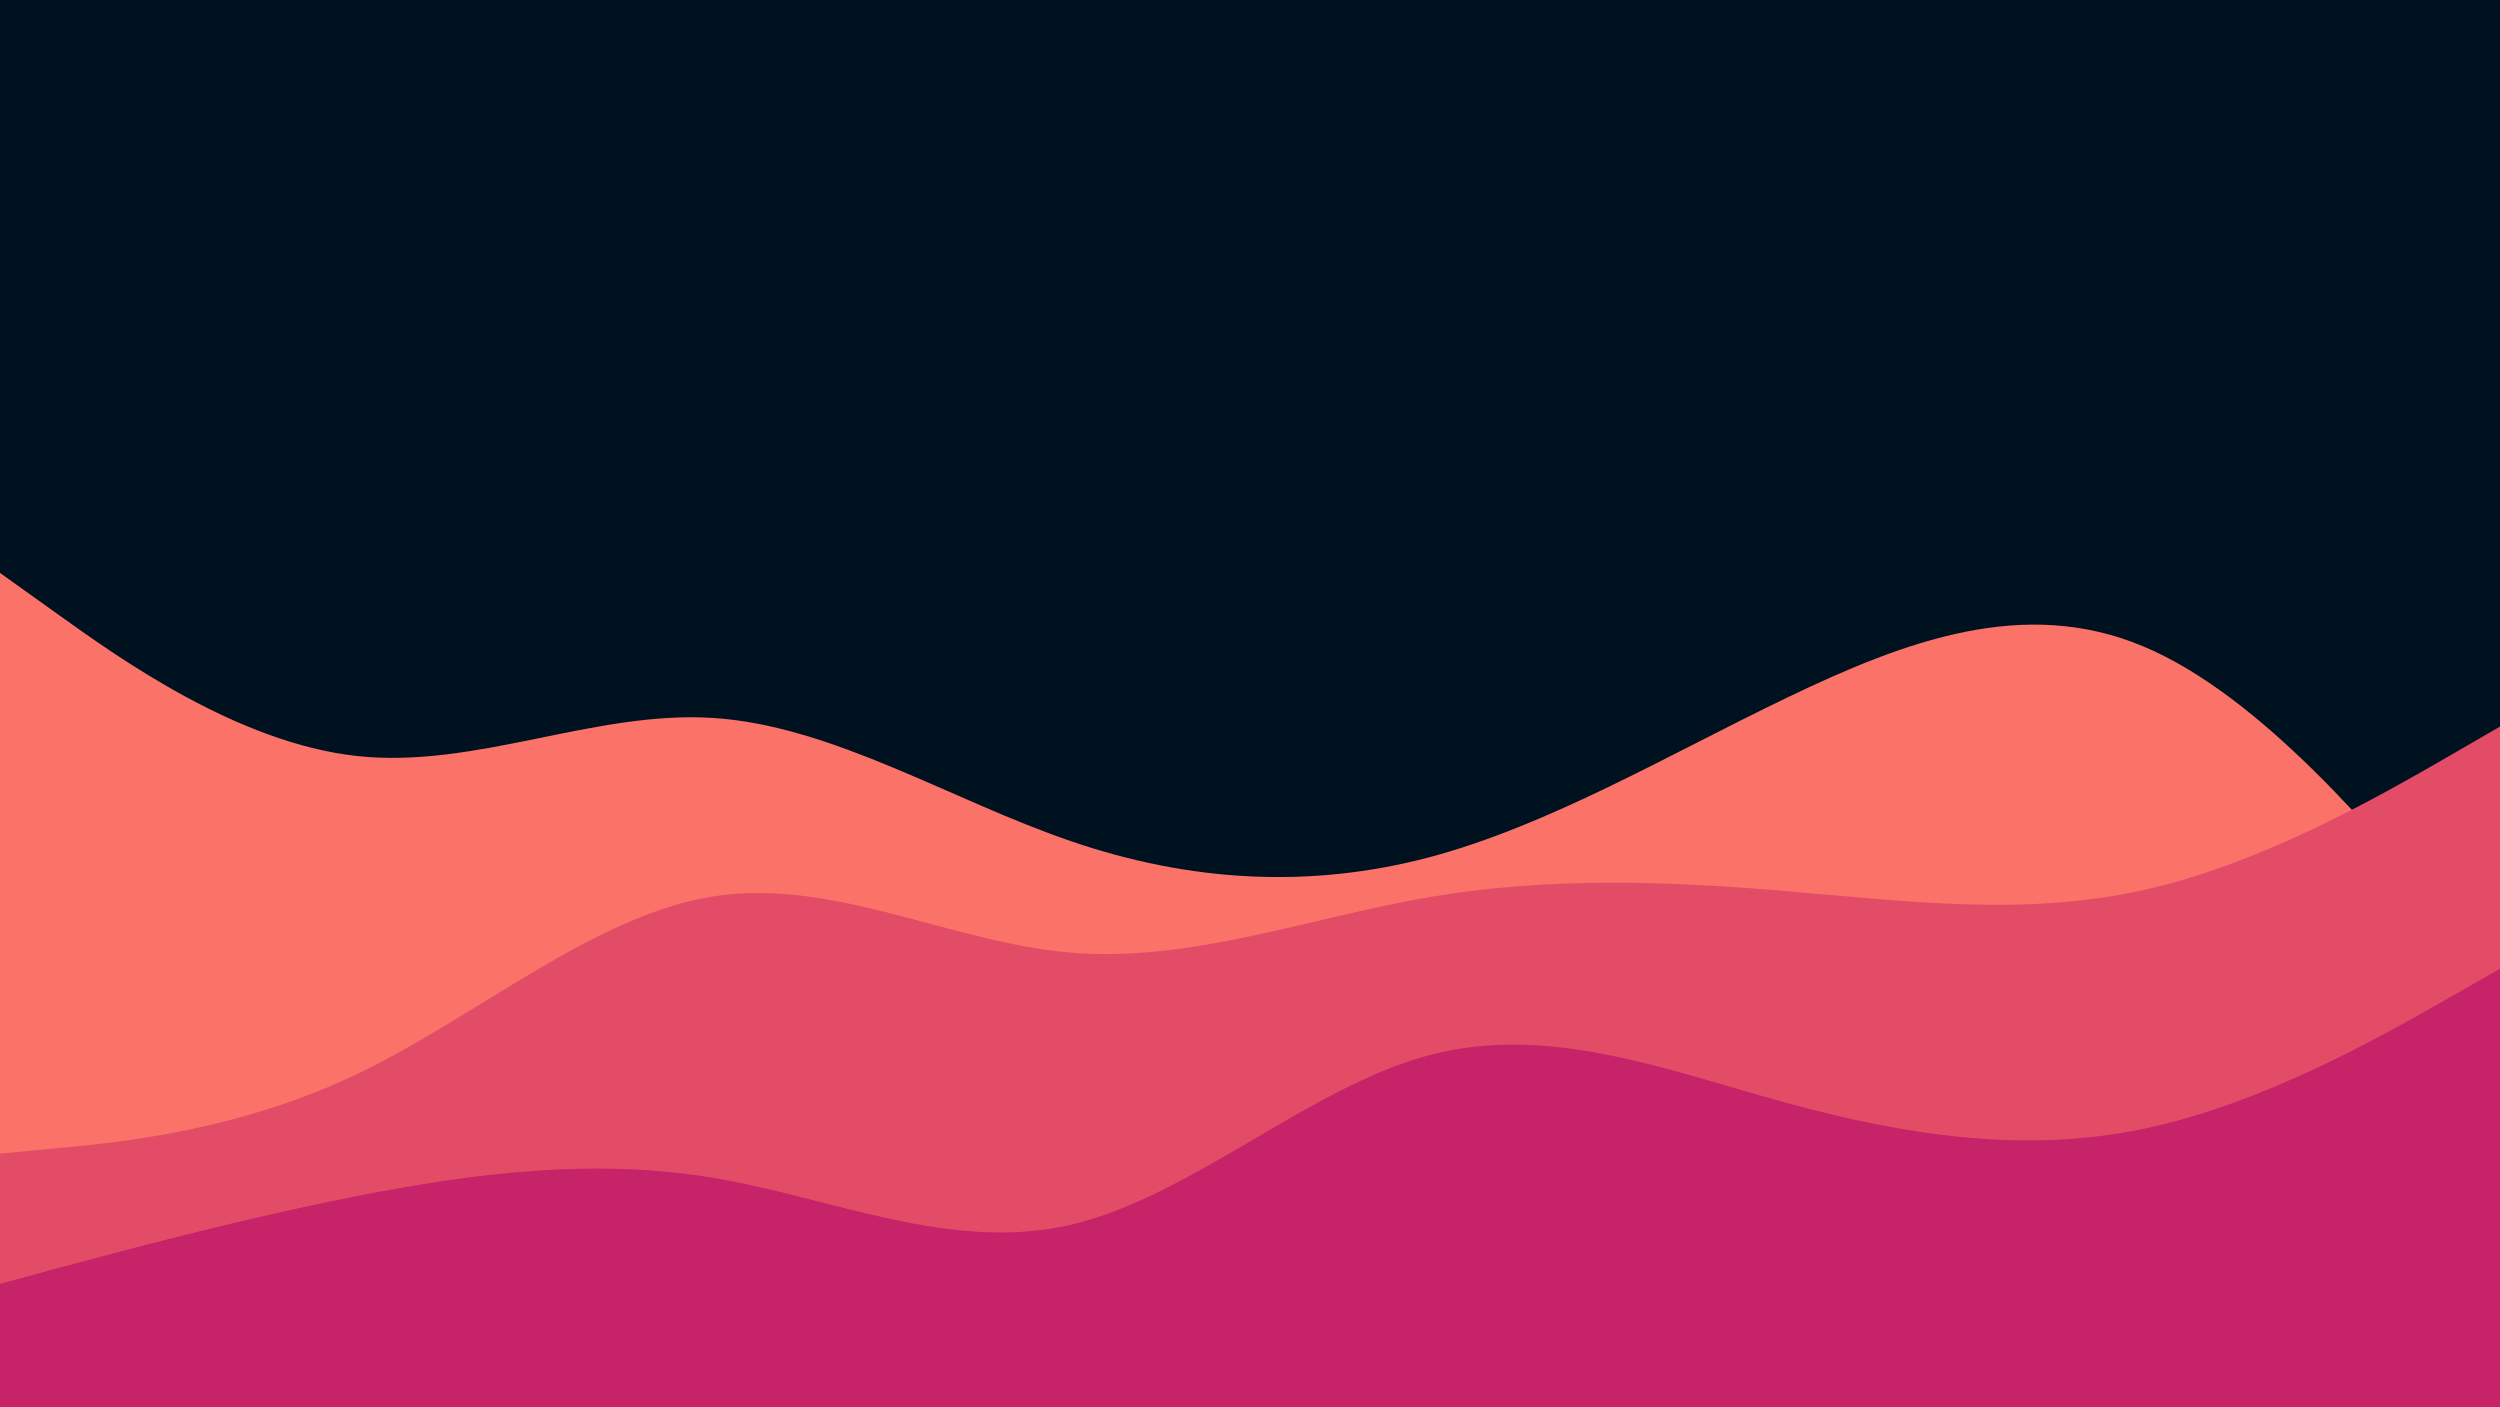
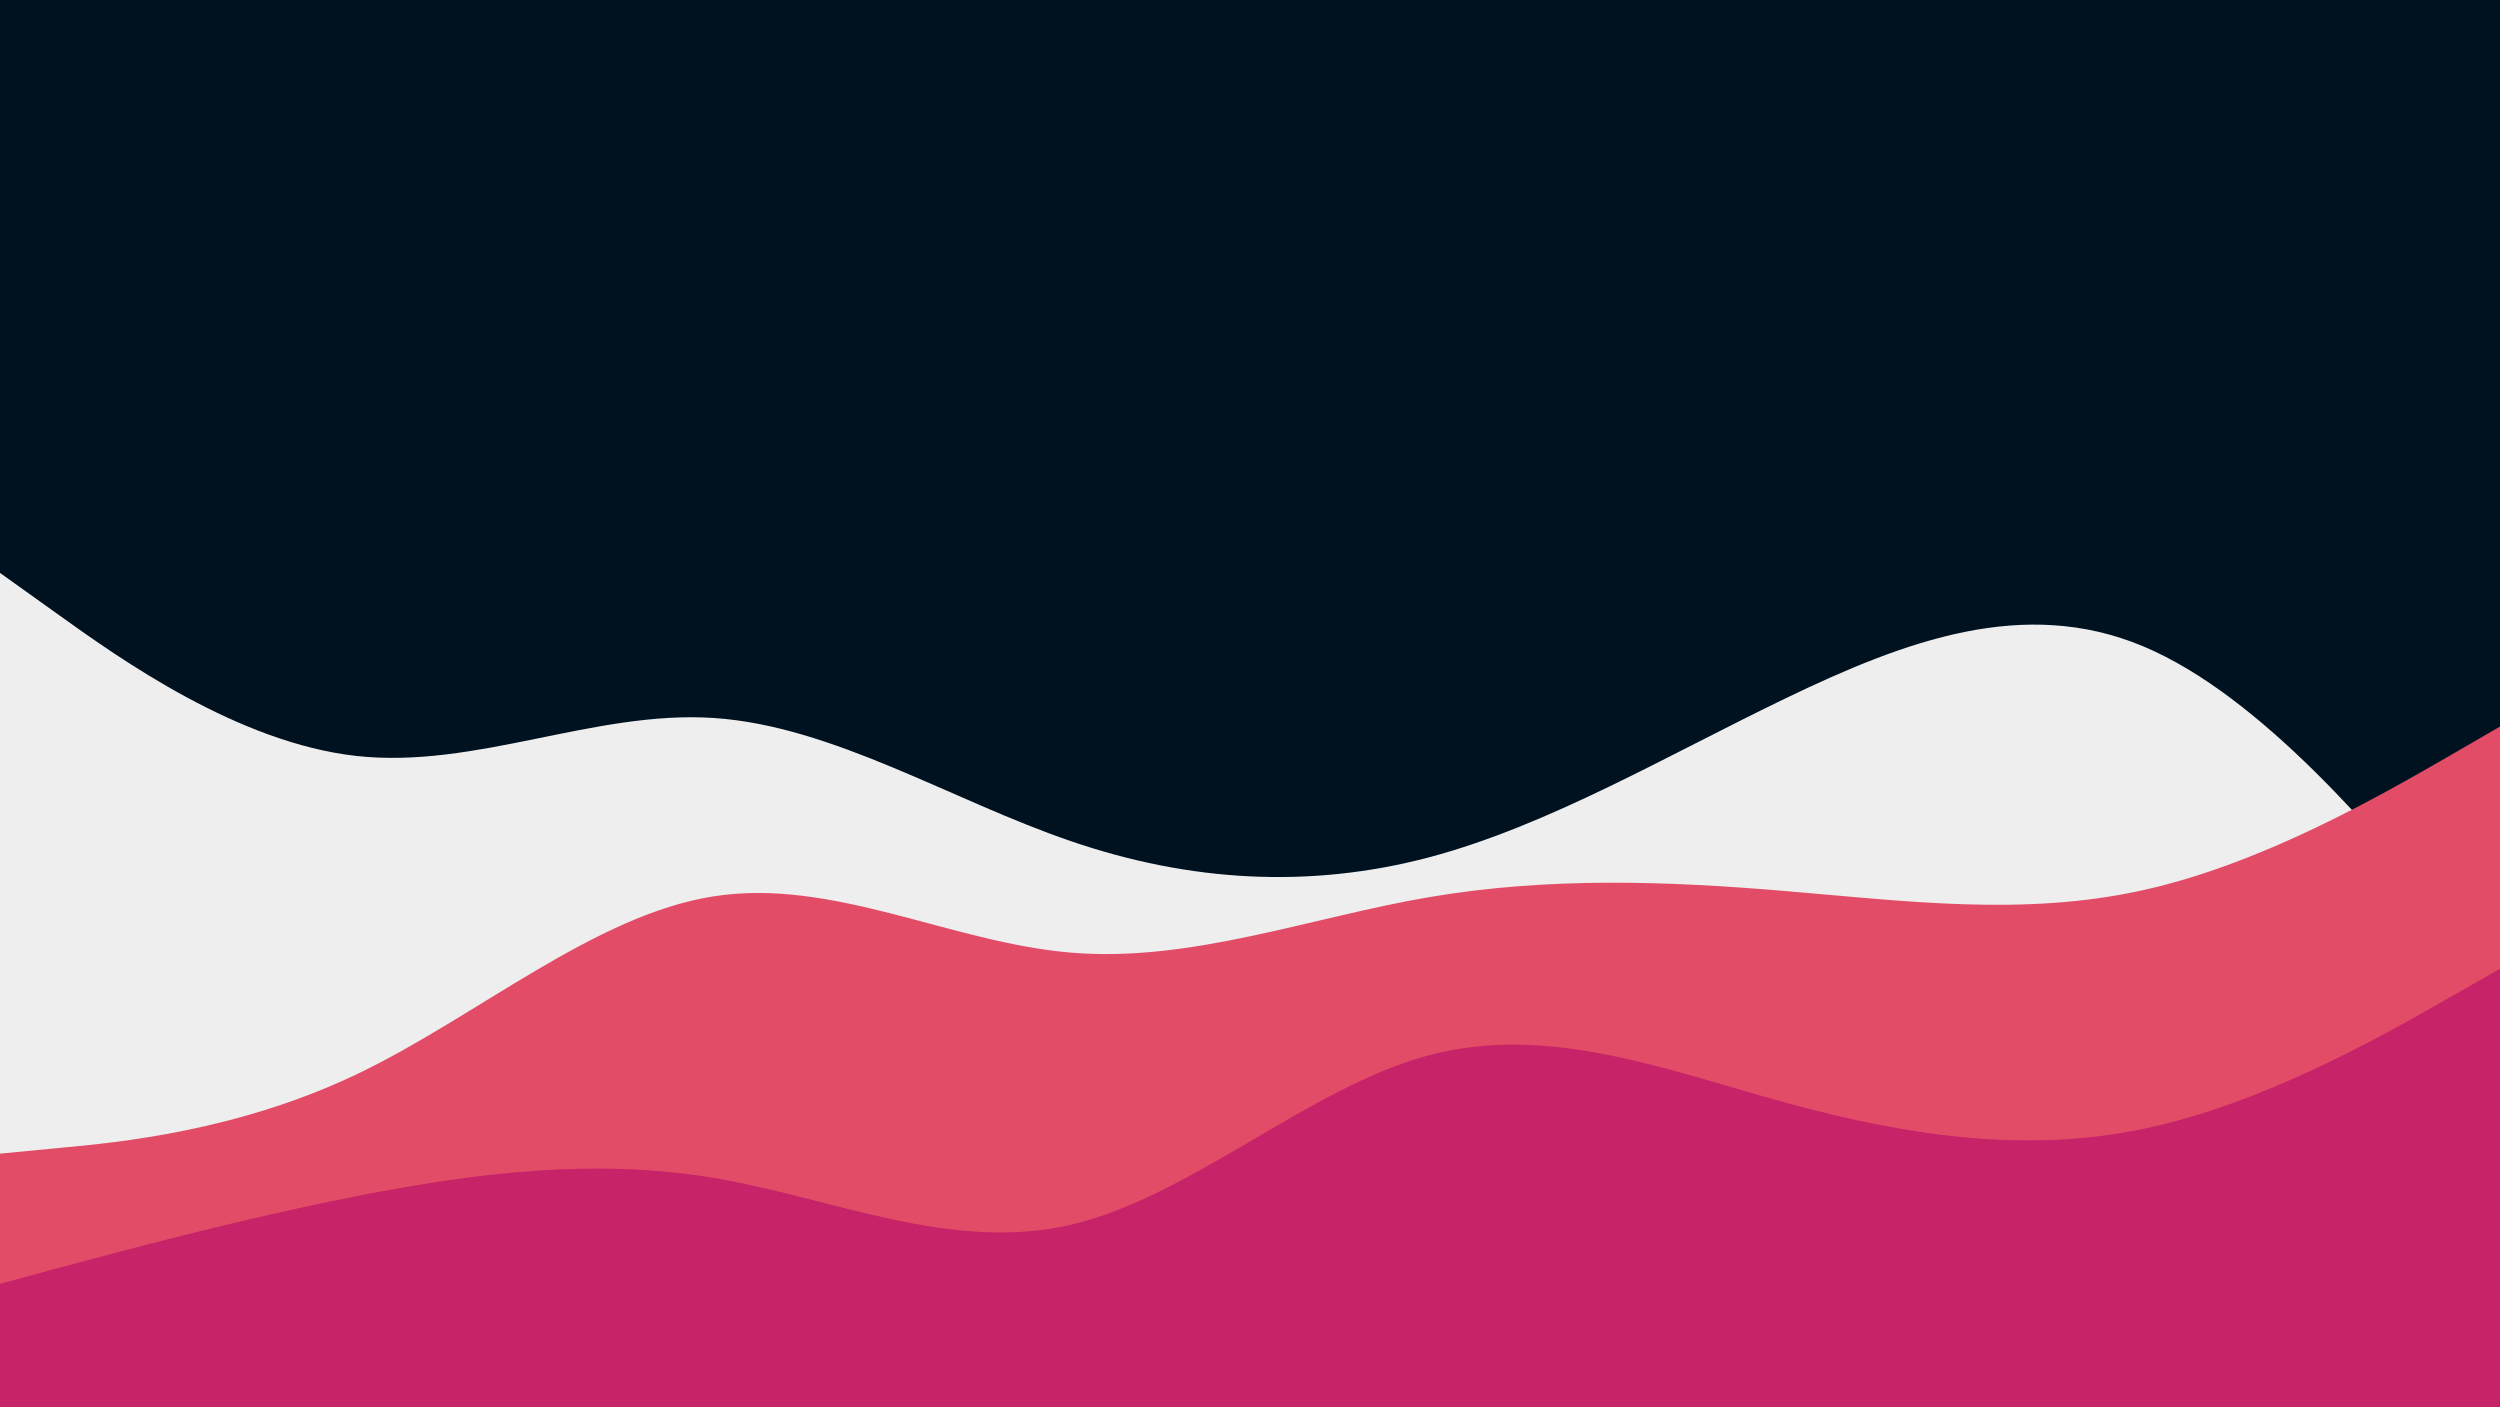
<svg xmlns="http://www.w3.org/2000/svg" id="visual" viewBox="0 0 960 540" width="960" height="540" version="1.1">
  <rect x="0" y="0" width="960" height="540" fill="#001220" />
-   <path d="M0 220L22.8 236.3C45.7 252.7 91.3 285.3 137 290.3C182.7 295.3 228.3 272.7 274 275.7C319.7 278.7 365.3 307.3 411.2 323C457 338.7 503 341.3 548.8 329.2C594.7 317 640.3 290 686 268C731.7 246 777.3 229 823 248.2C868.7 267.3 914.3 322.7 937.2 350.3L960 378L960 541L937.2 541C914.3 541 868.7 541 823 541C777.3 541 731.7 541 686 541C640.3 541 594.7 541 548.8 541C503 541 457 541 411.2 541C365.3 541 319.7 541 274 541C228.3 541 182.7 541 137 541C91.3 541 45.7 541 22.8 541L0 541Z" fill="#fa7268" />
+   <path d="M0 220L22.8 236.3C45.7 252.7 91.3 285.3 137 290.3C182.7 295.3 228.3 272.7 274 275.7C319.7 278.7 365.3 307.3 411.2 323C457 338.7 503 341.3 548.8 329.2C594.7 317 640.3 290 686 268C731.7 246 777.3 229 823 248.2C868.7 267.3 914.3 322.7 937.2 350.3L960 378L960 541L937.2 541C914.3 541 868.7 541 823 541C777.3 541 731.7 541 686 541C640.3 541 594.7 541 548.8 541C503 541 457 541 411.2 541C365.3 541 319.7 541 274 541C228.3 541 182.7 541 137 541C91.3 541 45.7 541 22.8 541L0 541Z" fill="#eee" />
  <path d="M0 443L22.8 440.8C45.7 438.7 91.3 434.3 137 412.5C182.7 390.7 228.3 351.3 274 344.2C319.7 337 365.3 362 411.2 365.8C457 369.7 503 352.3 548.8 344.5C594.7 336.7 640.3 338.3 686 342.2C731.7 346 777.3 352 823 341.8C868.7 331.7 914.3 305.3 937.2 292.2L960 279L960 541L937.2 541C914.3 541 868.7 541 823 541C777.3 541 731.7 541 686 541C640.3 541 594.7 541 548.8 541C503 541 457 541 411.2 541C365.3 541 319.7 541 274 541C228.3 541 182.7 541 137 541C91.3 541 45.7 541 22.8 541L0 541Z" fill="#e34c67" />
  <path d="M0 493L22.8 486.8C45.7 480.7 91.3 468.3 137 459.3C182.7 450.3 228.3 444.7 274 452.3C319.7 460 365.3 481 411.2 470.3C457 459.7 503 417.3 548.8 405.2C594.7 393 640.3 411 686 423.5C731.7 436 777.3 443 823 433.5C868.7 424 914.3 398 937.2 385L960 372L960 541L937.2 541C914.3 541 868.7 541 823 541C777.3 541 731.7 541 686 541C640.3 541 594.7 541 548.8 541C503 541 457 541 411.2 541C365.3 541 319.7 541 274 541C228.3 541 182.7 541 137 541C91.3 541 45.7 541 22.8 541L0 541Z" fill="#c62368" />
</svg>
